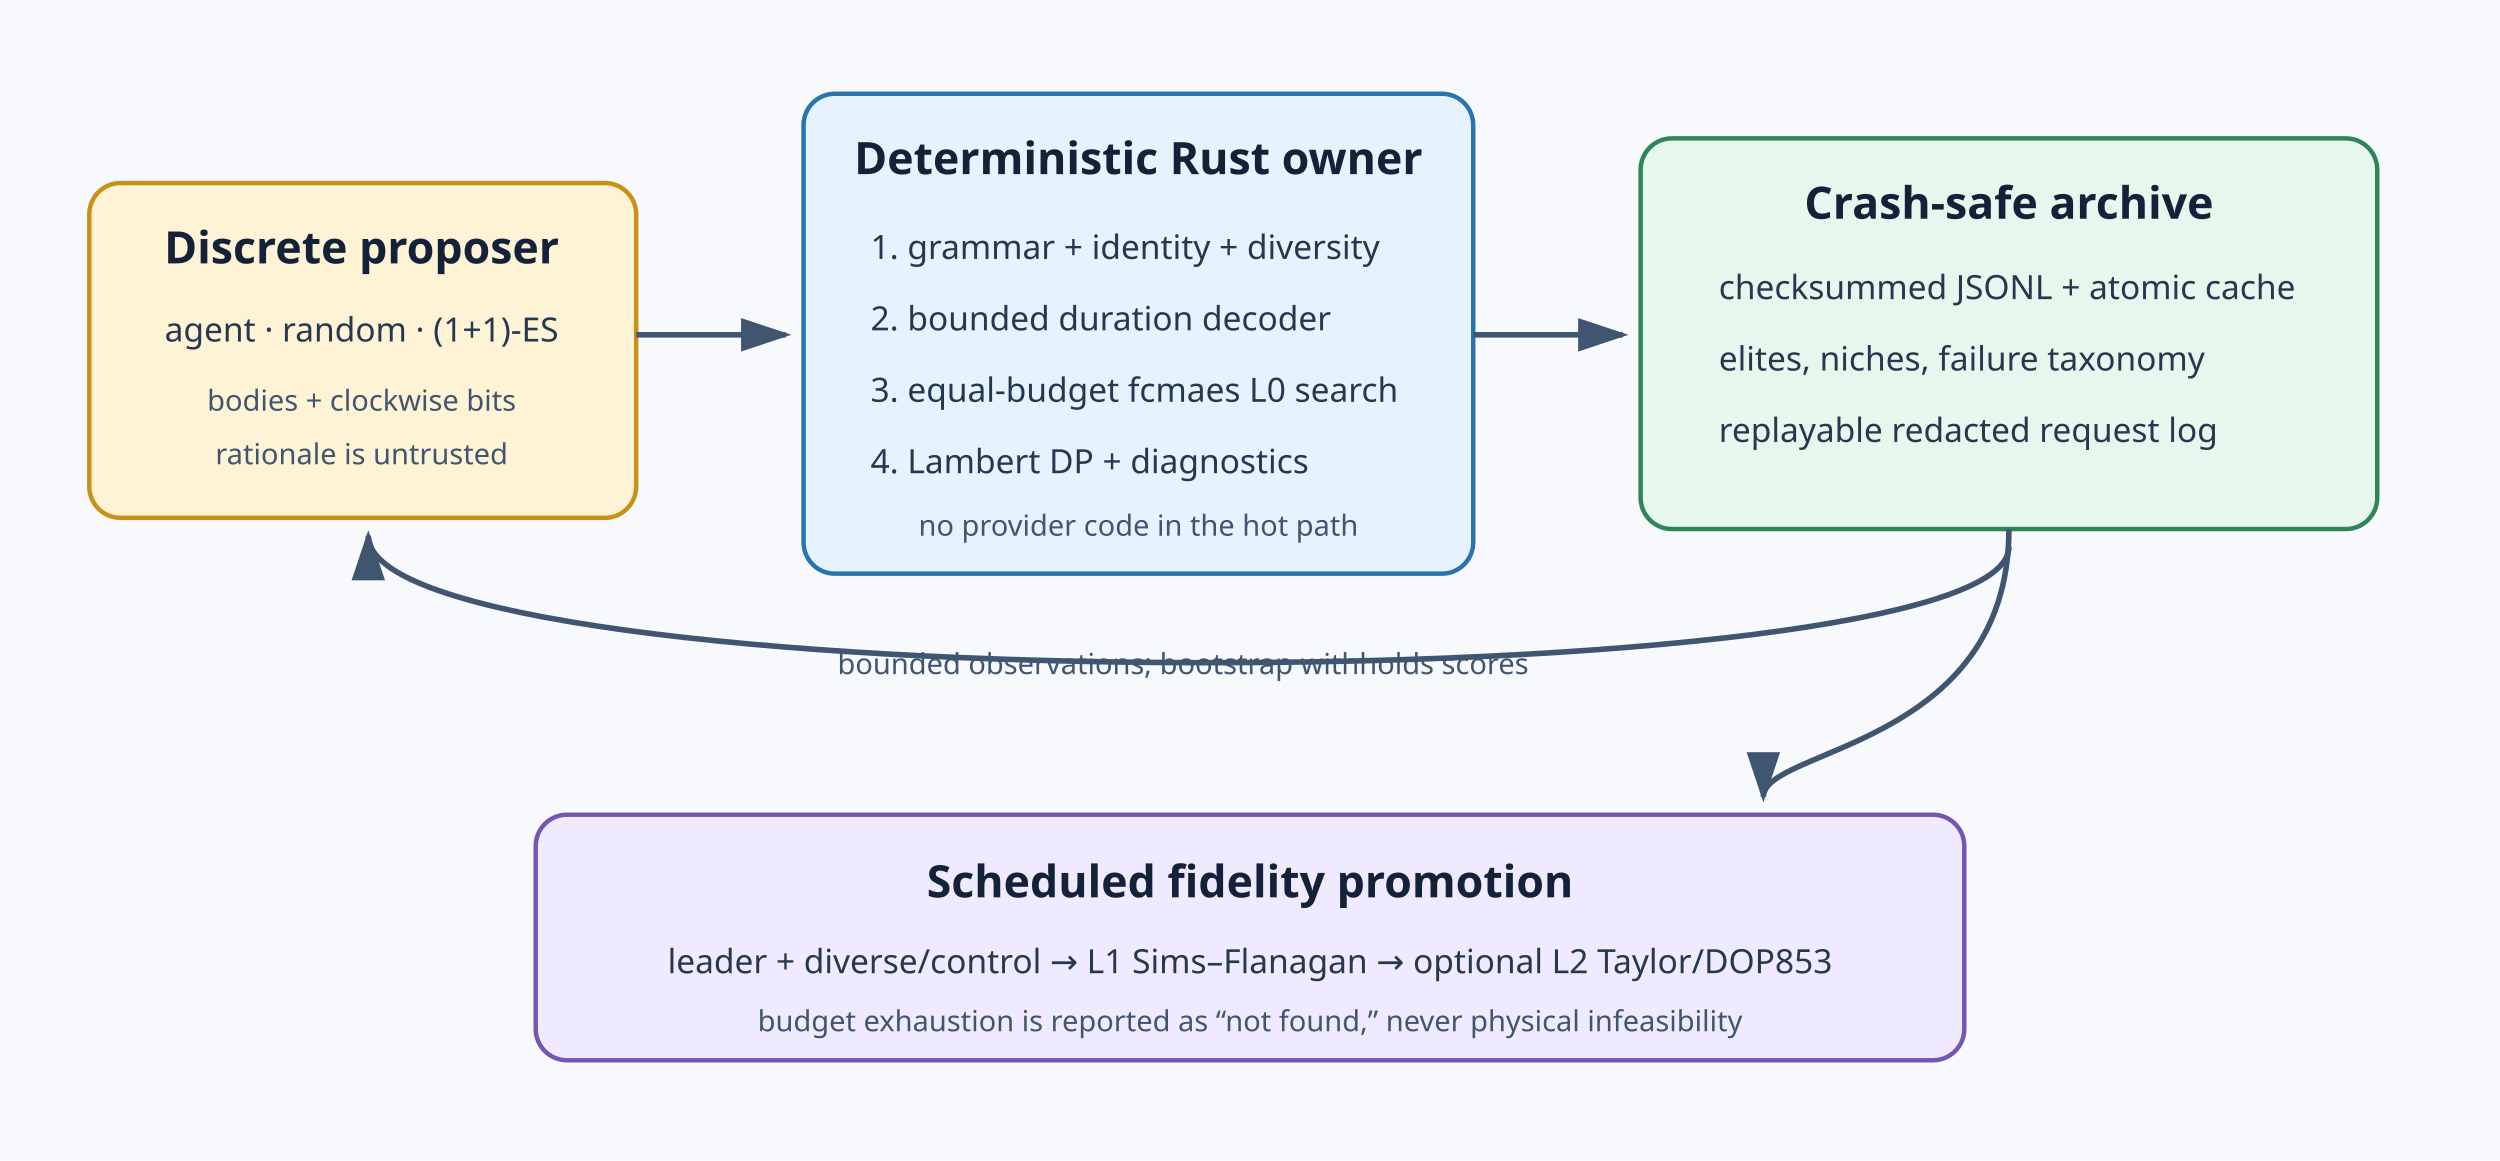
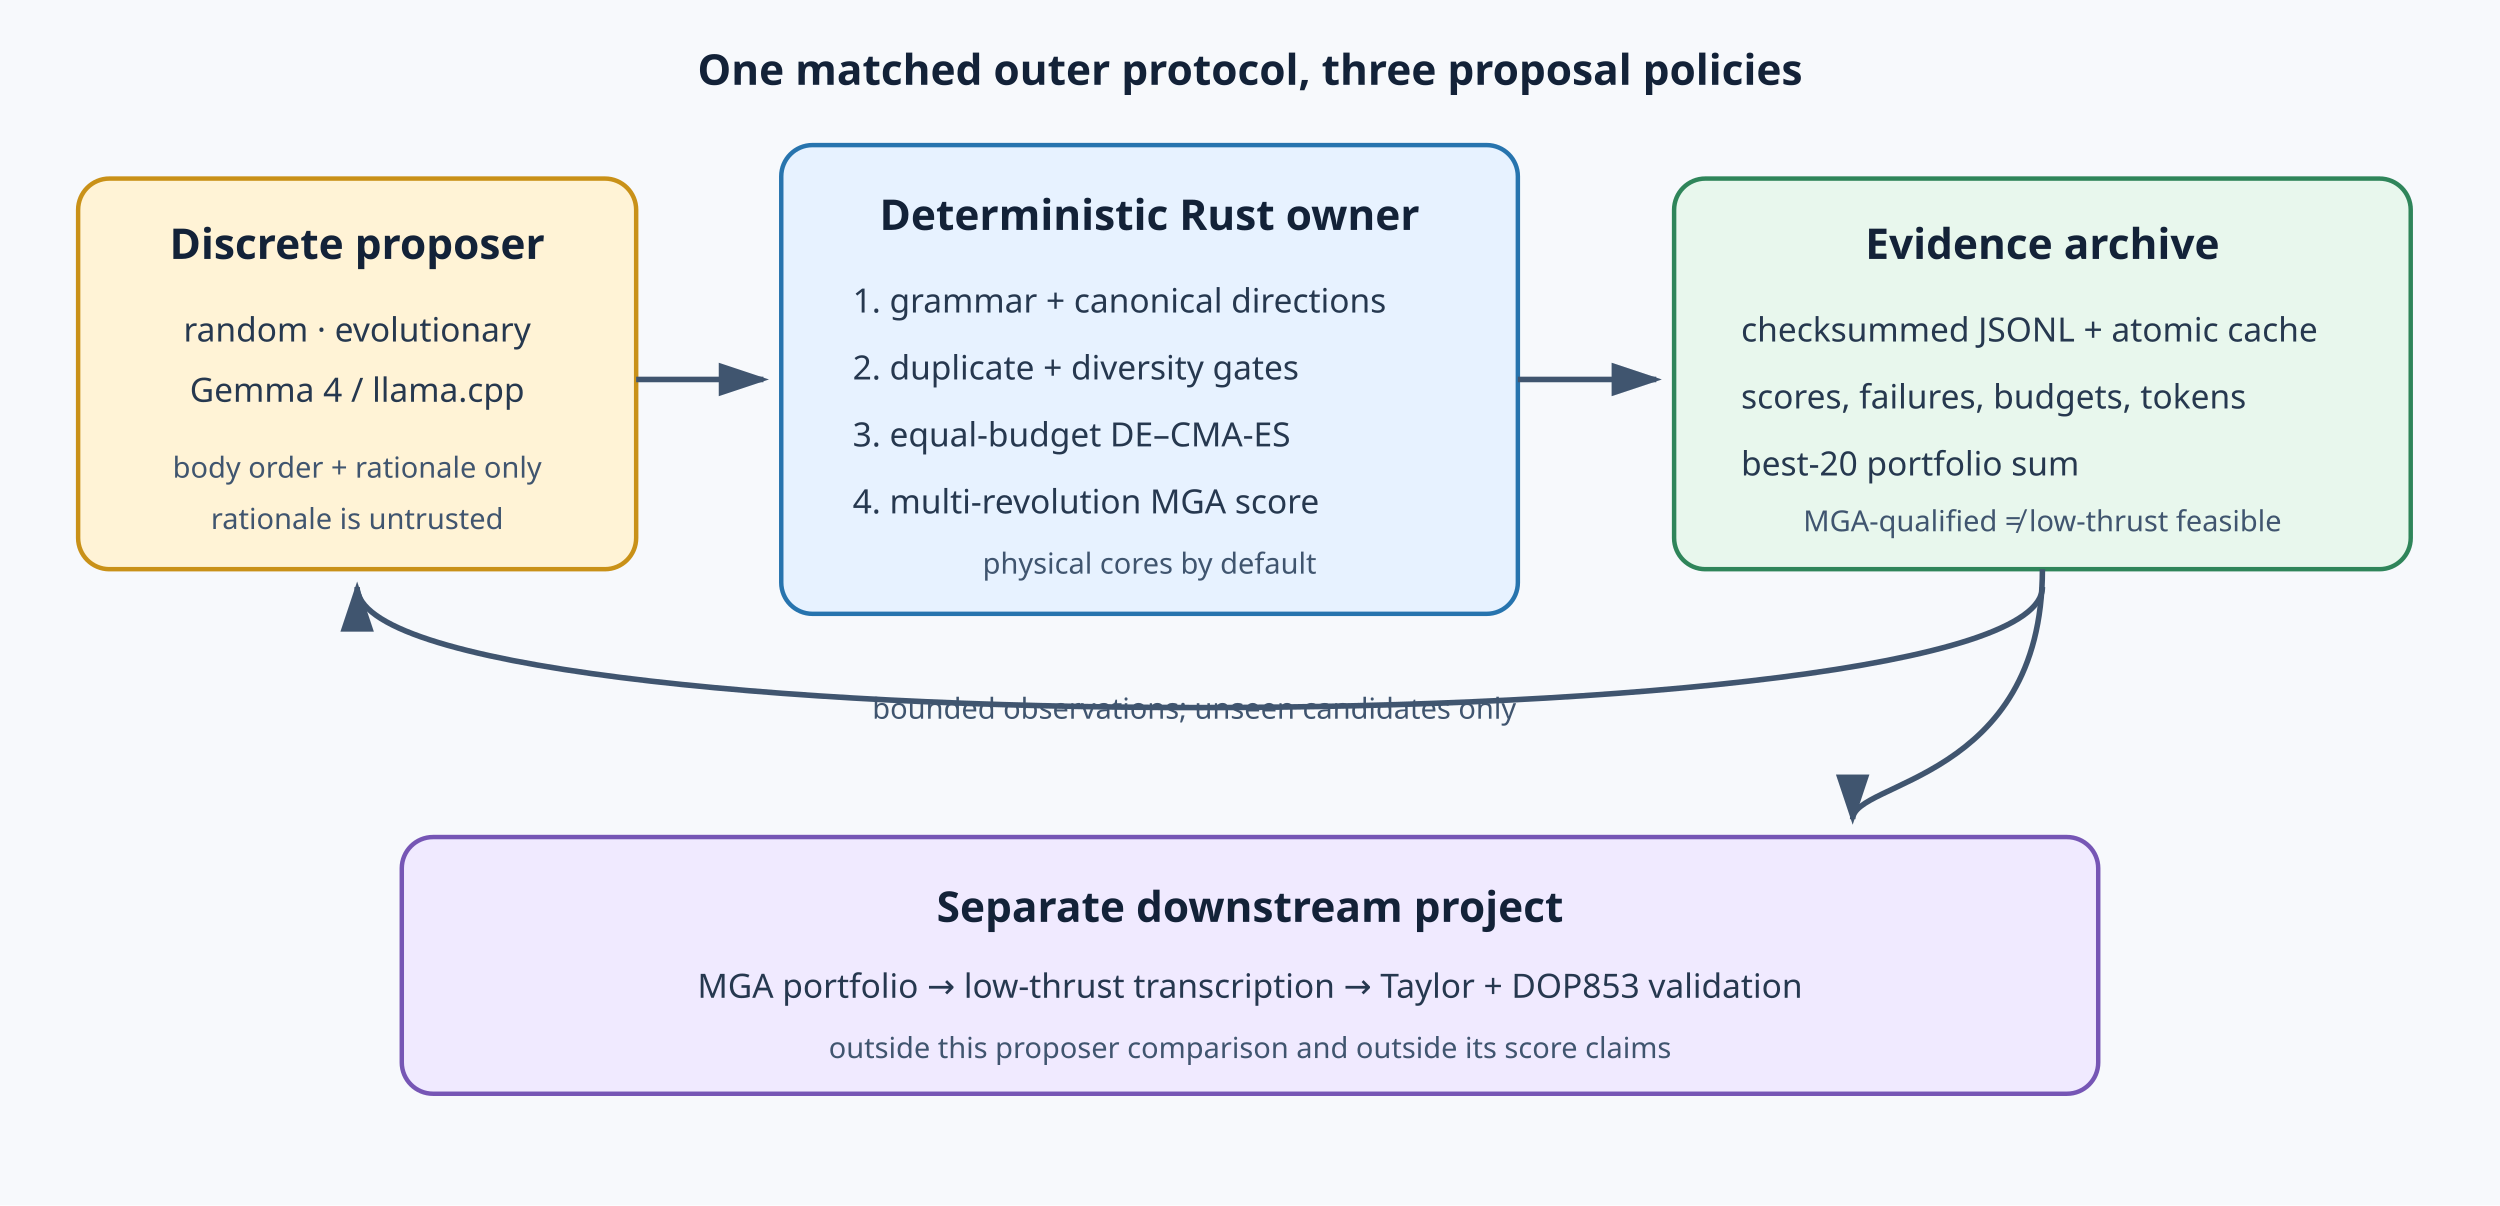
- <svg xmlns="http://www.w3.org/2000/svg" width="1120" height="520" viewBox="0 0 1120 520" role="img" aria-labelledby="title desc">
+ <svg xmlns="http://www.w3.org/2000/svg" width="1120" height="540" viewBox="0 0 1120 540" role="img" aria-labelledby="title desc">
  <defs>
    <marker id="arrow" markerWidth="10" markerHeight="10" refX="8" refY="3" orient="auto">
      <path d="M0,0 L0,6 L9,3 z" fill="#40556f" />
    </marker>
    <style>
-       .box{rx:14;stroke-width:2}.title{font:700 20px system-ui,sans-serif;fill:#132238}.body{font:15px system-ui,sans-serif;fill:#26384f}.small{font:13px system-ui,sans-serif;fill:#40556f}.edge{stroke:#40556f;stroke-width:2.5;fill:none;marker-end:url(#arrow)}
+       .box{rx:14;stroke-width:2}.title{font:700 19px system-ui,sans-serif;fill:#132238}.body{font:15px system-ui,sans-serif;fill:#26384f}.small{font:13px system-ui,sans-serif;fill:#40556f}.edge{stroke:#40556f;stroke-width:2.5;fill:none;marker-end:url(#arrow)}
    </style>
  </defs>
-   <rect width="1120" height="520" fill="#f7f9fc" />
-   <rect class="box" x="40" y="82" width="245" height="150" fill="#fff3d6" stroke="#c99118" />
-   <text class="title" x="162" y="118" text-anchor="middle">Discrete proposer</text>
-   <text class="body" x="162" y="153" text-anchor="middle">agent · random · (1+1)-ES</text>
-   <text class="small" x="162" y="184" text-anchor="middle">bodies + clockwise bits</text>
-   <text class="small" x="162" y="208" text-anchor="middle">rationale is untrusted</text>
-   <rect class="box" x="360" y="42" width="300" height="215" fill="#e7f2ff" stroke="#2774ae" />
-   <text class="title" x="510" y="78" text-anchor="middle">Deterministic Rust owner</text>
-   <text class="body" x="390" y="116">1. grammar + identity + diversity</text>
-   <text class="body" x="390" y="148">2. bounded duration decoder</text>
-   <text class="body" x="390" y="180">3. equal-budget fcmaes L0 search</text>
-   <text class="body" x="390" y="212">4. Lambert DP + diagnostics</text>
-   <text class="small" x="510" y="240" text-anchor="middle">no provider code in the hot path</text>
-   <rect class="box" x="735" y="62" width="330" height="175" fill="#e8f7ed" stroke="#2f855a" />
-   <text class="title" x="900" y="98" text-anchor="middle">Crash-safe archive</text>
-   <text class="body" x="770" y="134">checksummed JSONL + atomic cache</text>
-   <text class="body" x="770" y="166">elites, niches, failure taxonomy</text>
-   <text class="body" x="770" y="198">replayable redacted request log</text>
-   <path class="edge" d="M285 150 H352" />
-   <path class="edge" d="M660 150 H727" />
-   <path class="edge" d="M900 245 C900 315 165 315 165 240" />
-   <text class="small" x="530" y="302" text-anchor="middle">bounded observations; bootstrap withholds scores</text>
-   <rect class="box" x="240" y="365" width="640" height="110" fill="#f0eaff" stroke="#7656b5" />
-   <text class="title" x="560" y="402" text-anchor="middle">Scheduled fidelity promotion</text>
-   <text class="body" x="560" y="436" text-anchor="middle">leader + diverse/control → L1 Sims–Flanagan → optional L2 Taylor/DOP853</text>
-   <text class="small" x="560" y="462" text-anchor="middle">budget exhaustion is reported as “not found,” never physical infeasibility</text>
-   <path class="edge" d="M900 237 C900 335 790 335 790 357" />
+   <rect width="1120" height="540" fill="#f7f9fc" />
+   <text class="title" x="560" y="38" text-anchor="middle">One matched outer protocol, three proposal policies</text>
+   <rect class="box" x="35" y="80" width="250" height="175" fill="#fff3d6" stroke="#c99118" />
+   <text class="title" x="160" y="116" text-anchor="middle">Discrete proposer</text>
+   <text class="body" x="160" y="153" text-anchor="middle">random · evolutionary</text>
+   <text class="body" x="160" y="180" text-anchor="middle">Gemma 4 / llama.cpp</text>
+   <text class="small" x="160" y="214" text-anchor="middle">body order + rationale only</text>
+   <text class="small" x="160" y="237" text-anchor="middle">rationale is untrusted</text>
+   <rect class="box" x="350" y="65" width="330" height="210" fill="#e7f2ff" stroke="#2774ae" />
+   <text class="title" x="515" y="103" text-anchor="middle">Deterministic Rust owner</text>
+   <text class="body" x="382" y="140">1. grammar + canonical directions</text>
+   <text class="body" x="382" y="170">2. duplicate + diversity gates</text>
+   <text class="body" x="382" y="200">3. equal-budget DE–CMA-ES</text>
+   <text class="body" x="382" y="230">4. multi-revolution MGA score</text>
+   <text class="small" x="515" y="257" text-anchor="middle">physical cores by default</text>
+   <rect class="box" x="750" y="80" width="330" height="175" fill="#e8f7ed" stroke="#2f855a" />
+   <text class="title" x="915" y="116" text-anchor="middle">Evidence archive</text>
+   <text class="body" x="780" y="153">checksummed JSONL + atomic cache</text>
+   <text class="body" x="780" y="183">scores, failures, budgets, tokens</text>
+   <text class="body" x="780" y="213">best-20 portfolio sum</text>
+   <text class="small" x="915" y="238" text-anchor="middle">MGA-qualified ≠ low-thrust feasible</text>
+   <path class="edge" d="M285 170 H342" />
+   <path class="edge" d="M680 170 H742" />
+   <path class="edge" d="M915 263 C915 335 160 335 160 263" />
+   <text class="small" x="535" y="322" text-anchor="middle">bounded observations; unseen candidates only</text>
+   <rect class="box" x="180" y="375" width="760" height="115" fill="#f0eaff" stroke="#7656b5" />
+   <text class="title" x="560" y="413" text-anchor="middle">Separate downstream project</text>
+   <text class="body" x="560" y="447" text-anchor="middle">MGA portfolio → low-thrust transcription → Taylor + DOP853 validation</text>
+   <text class="small" x="560" y="474" text-anchor="middle">outside this proposer comparison and outside its score claims</text>
+   <path class="edge" d="M915 255 C915 350 830 350 830 367" />
</svg>
